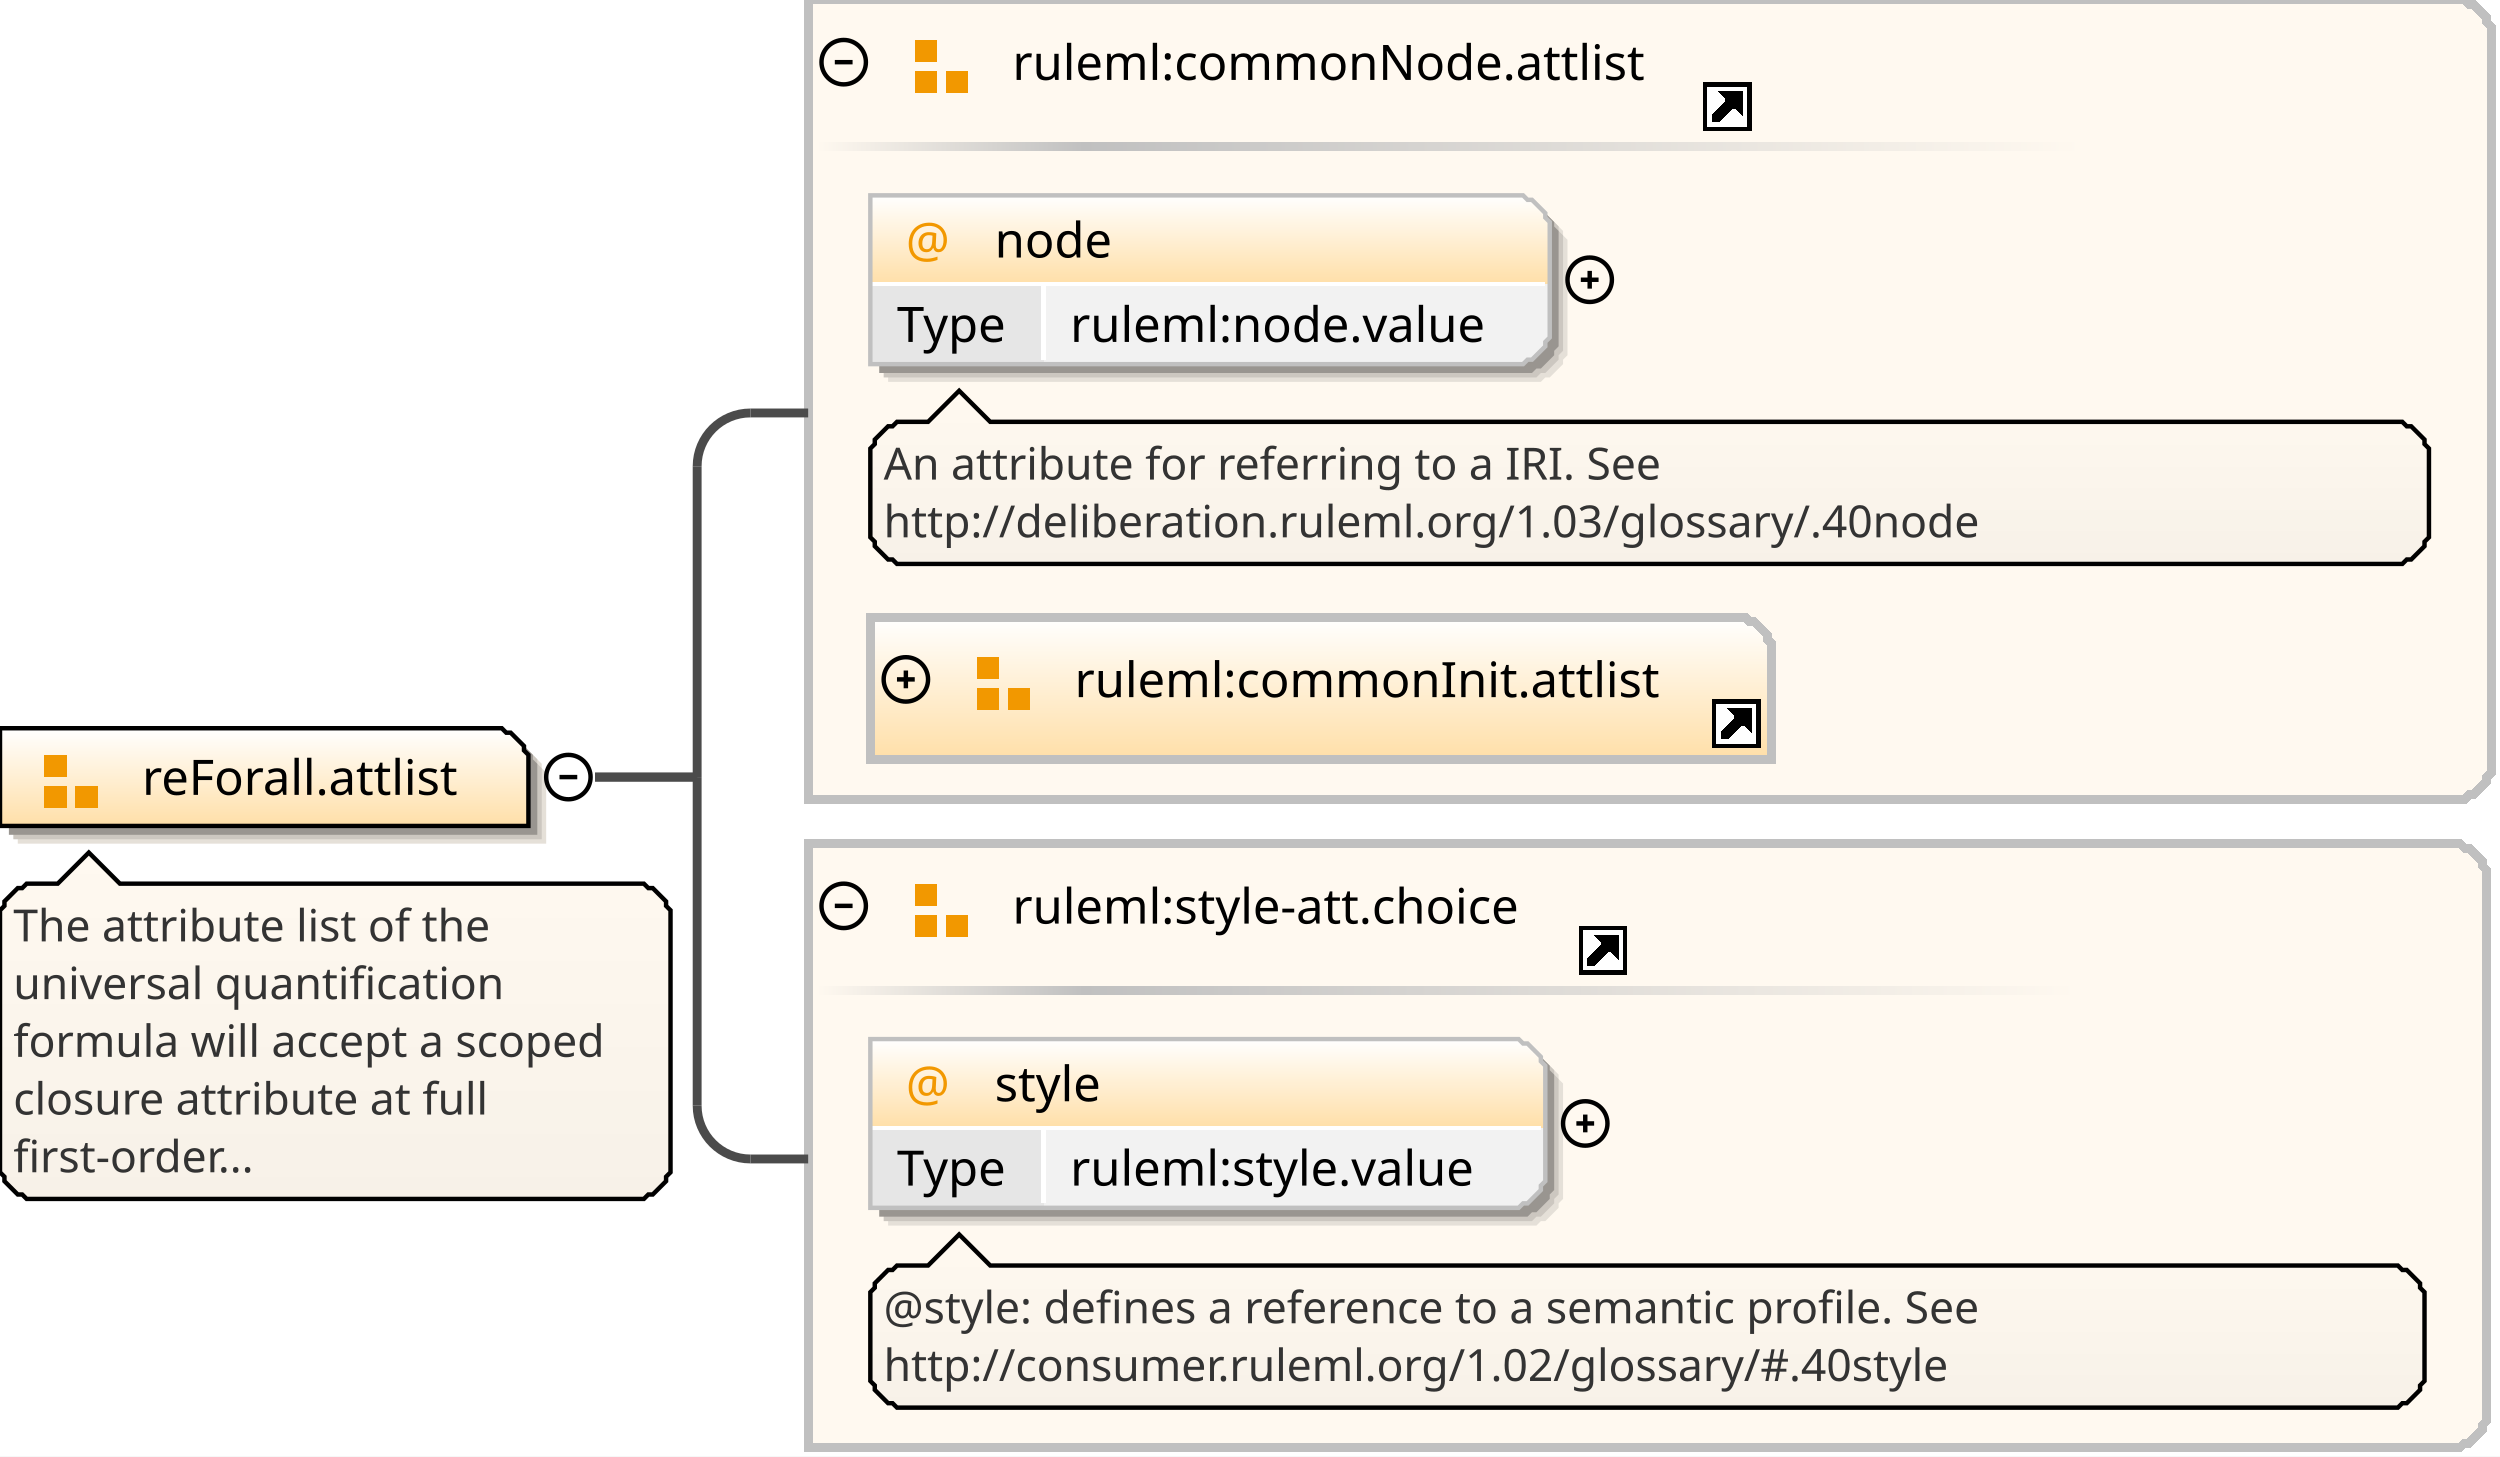
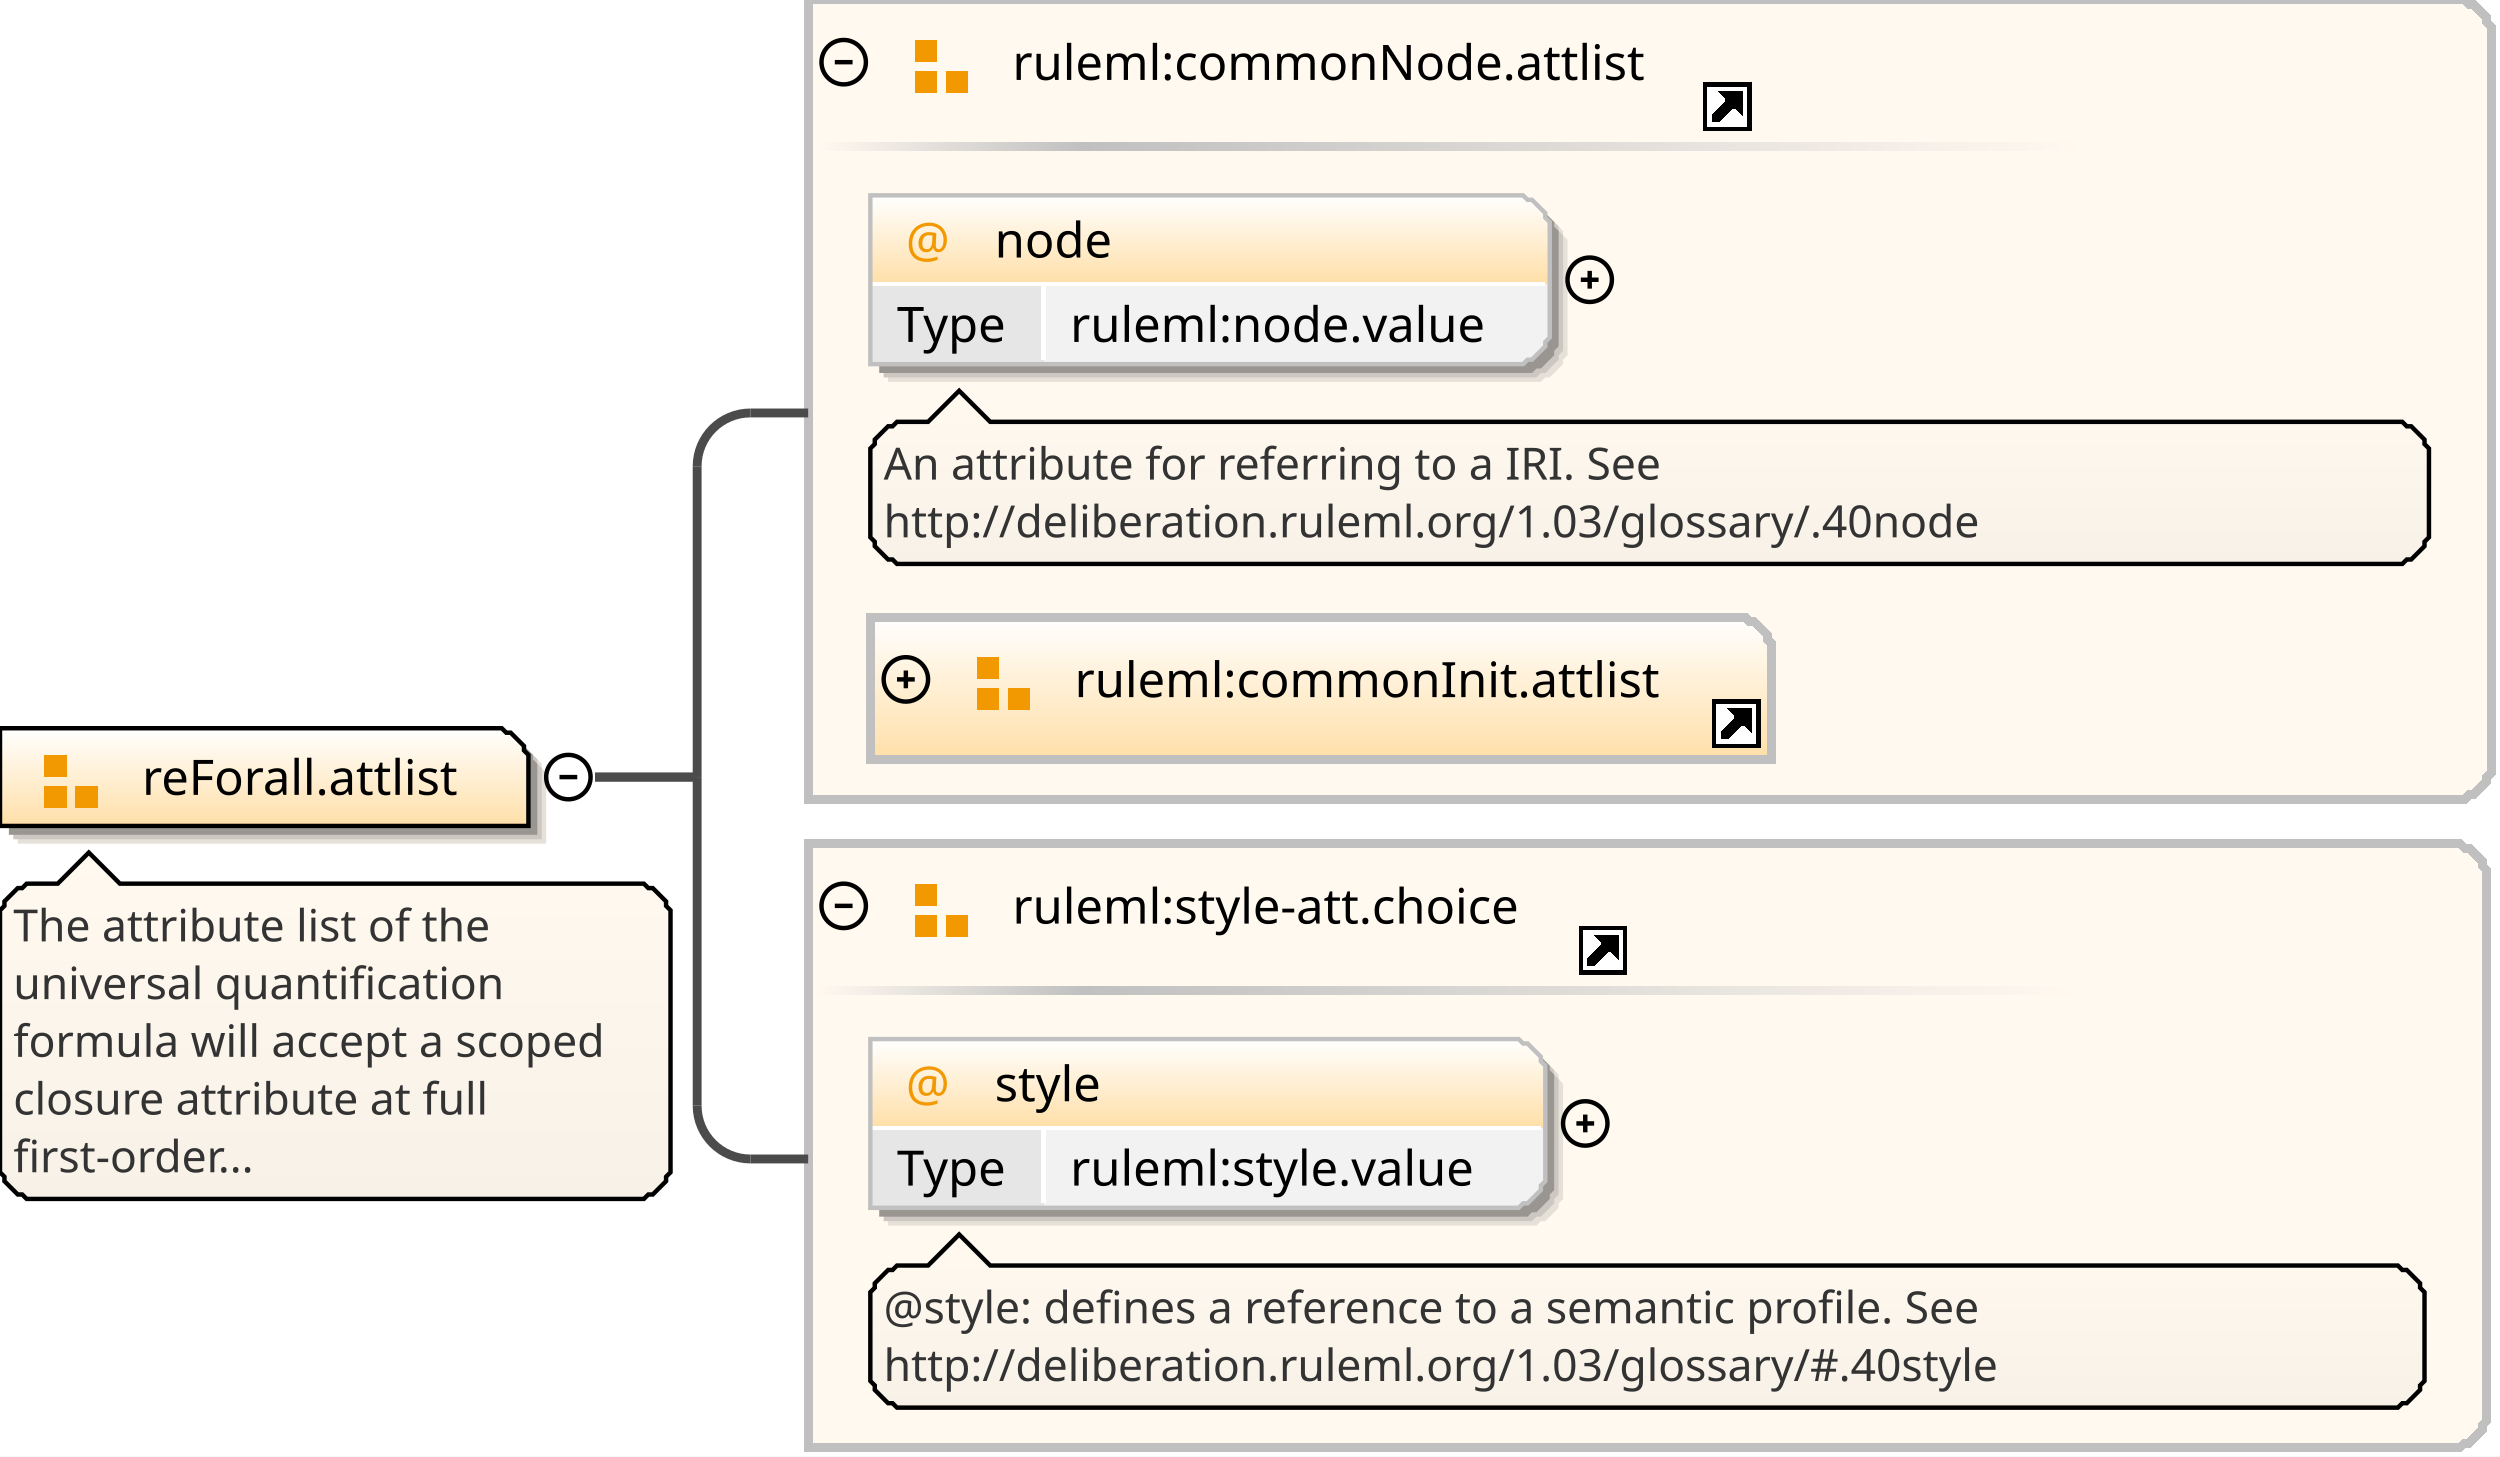
<svg xmlns="http://www.w3.org/2000/svg" color-interpolation="auto" color-rendering="auto" fill="black" fill-opacity="1" font-family="'Dialog'" font-size="12px" font-style="normal" font-weight="normal" height="328" image-rendering="auto" shape-rendering="auto" stroke="black" stroke-dasharray="none" stroke-dashoffset="0" stroke-linecap="square" stroke-linejoin="miter" stroke-miterlimit="10" stroke-opacity="1" stroke-width="1" text-rendering="auto" width="563">
  <defs id="genericDefs" />
  <g>
    <defs id="defs1">
      <linearGradient gradientUnits="userSpaceOnUse" id="linearGradient1" spreadMethod="pad" x1="0" x2="0" y1="164" y2="186">
        <stop offset="0%" stop-color="white" stop-opacity="1" />
        <stop offset="100%" stop-color="rgb(255,223,168)" stop-opacity="1" />
      </linearGradient>
      <linearGradient gradientUnits="userSpaceOnUse" id="linearGradient2" spreadMethod="pad" x1="244" x2="469" y1="32" y2="32">
        <stop offset="0%" stop-color="silver" stop-opacity="1" />
        <stop offset="100%" stop-color="rgb(255,249,240)" stop-opacity="1" />
      </linearGradient>
      <linearGradient gradientUnits="userSpaceOnUse" id="linearGradient3" spreadMethod="pad" x1="184" x2="244" y1="32" y2="32">
        <stop offset="0%" stop-color="rgb(255,249,240)" stop-opacity="1" />
        <stop offset="100%" stop-color="silver" stop-opacity="1" />
      </linearGradient>
      <linearGradient gradientUnits="userSpaceOnUse" id="linearGradient4" spreadMethod="pad" x1="196" x2="196" y1="44" y2="64">
        <stop offset="0%" stop-color="white" stop-opacity="1" />
        <stop offset="100%" stop-color="rgb(255,223,168)" stop-opacity="1" />
      </linearGradient>
      <linearGradient gradientUnits="userSpaceOnUse" id="linearGradient5" spreadMethod="pad" x1="196" x2="196" y1="88" y2="127">
        <stop offset="0%" stop-color="rgb(255,249,240)" stop-opacity="1" />
        <stop offset="100%" stop-color="rgb(247,241,232)" stop-opacity="1" />
      </linearGradient>
      <linearGradient gradientUnits="userSpaceOnUse" id="linearGradient6" spreadMethod="pad" x1="196" x2="196" y1="139" y2="171">
        <stop offset="0%" stop-color="white" stop-opacity="1" />
        <stop offset="100%" stop-color="rgb(255,223,168)" stop-opacity="1" />
      </linearGradient>
      <linearGradient gradientUnits="userSpaceOnUse" id="linearGradient7" spreadMethod="pad" x1="244" x2="468" y1="222" y2="222">
        <stop offset="0%" stop-color="silver" stop-opacity="1" />
        <stop offset="100%" stop-color="rgb(255,249,240)" stop-opacity="1" />
      </linearGradient>
      <linearGradient gradientUnits="userSpaceOnUse" id="linearGradient8" spreadMethod="pad" x1="184" x2="244" y1="222" y2="222">
        <stop offset="0%" stop-color="rgb(255,249,240)" stop-opacity="1" />
        <stop offset="100%" stop-color="silver" stop-opacity="1" />
      </linearGradient>
      <linearGradient gradientUnits="userSpaceOnUse" id="linearGradient9" spreadMethod="pad" x1="196" x2="196" y1="234" y2="254">
        <stop offset="0%" stop-color="white" stop-opacity="1" />
        <stop offset="100%" stop-color="rgb(255,223,168)" stop-opacity="1" />
      </linearGradient>
      <linearGradient gradientUnits="userSpaceOnUse" id="linearGradient10" spreadMethod="pad" x1="196" x2="196" y1="278" y2="317">
        <stop offset="0%" stop-color="rgb(255,249,240)" stop-opacity="1" />
        <stop offset="100%" stop-color="rgb(247,241,232)" stop-opacity="1" />
      </linearGradient>
      <linearGradient gradientUnits="userSpaceOnUse" id="linearGradient11" spreadMethod="pad" x1="0" x2="0" y1="192" y2="270">
        <stop offset="0%" stop-color="rgb(255,249,240)" stop-opacity="1" />
        <stop offset="100%" stop-color="rgb(247,241,232)" stop-opacity="1" />
      </linearGradient>
      <clipPath clipPathUnits="userSpaceOnUse" id="clipPath1">
        <path d="M0 0 L563 0 L563 328 L0 328 L0 0 Z" />
      </clipPath>
    </defs>
    <g fill="white" stroke="white">
      <rect clip-path="url(#clipPath1)" height="328" stroke="none" width="563" x="0" y="0" />
    </g>
    <g fill="rgb(229,224,216)" font-family="sans-serif" font-size="11px" stroke="rgb(229,224,216)" text-rendering="optimizeLegibility">
      <polygon clip-path="url(#clipPath1)" points=" 4 168 117 168 118 169 119 169 120 170 121 171 122 172 122 173 123 174 123 190 4 190" stroke="none" />
      <polygon clip-path="url(#clipPath1)" fill="rgb(204,199,192)" points=" 3 167 116 167 117 168 118 168 119 169 120 170 121 171 121 172 122 173 122 189 3 189" stroke="none" />
      <polygon clip-path="url(#clipPath1)" fill="rgb(153,149,144)" points=" 2 166 115 166 116 167 117 167 118 168 119 169 120 170 120 171 121 172 121 188 2 188" stroke="none" />
    </g>
    <g fill="url(#linearGradient1)" font-family="sans-serif" font-size="11px" shape-rendering="crispEdges" stroke="url(#linearGradient1)" text-rendering="geometricPrecision">
      <polygon clip-path="url(#clipPath1)" points=" 0 164 113 164 114 165 115 165 116 166 117 167 118 168 118 169 119 170 119 186 0 186" stroke="none" />
    </g>
    <g font-family="sans-serif" font-size="11px" stroke-linecap="butt" text-rendering="optimizeLegibility">
      <polygon clip-path="url(#clipPath1)" fill="none" points=" 0 164 113 164 114 165 115 165 116 166 117 167 118 168 118 169 119 170 119 186 0 186" />
    </g>
    <g fill="rgb(242,152,0)" font-family="sans-serif" font-size="11px" shape-rendering="crispEdges" stroke="rgb(242,152,0)" stroke-linecap="butt" text-rendering="geometricPrecision">
      <rect clip-path="url(#clipPath1)" height="5" stroke="none" width="5" x="10" y="170" />
      <rect clip-path="url(#clipPath1)" height="5" stroke="none" width="5" x="10" y="177" />
      <rect clip-path="url(#clipPath1)" height="5" stroke="none" width="5" x="17" y="177" />
      <text clip-path="url(#clipPath1)" fill="black" stroke="none" x="32" xml:space="preserve" y="179">reForall.attlist</text>
    </g>
    <g font-family="sans-serif" font-size="11px" stroke-linecap="butt" text-rendering="optimizeLegibility">
      <circle clip-path="url(#clipPath1)" cx="128" cy="175" fill="none" r="5" />
      <line clip-path="url(#clipPath1)" fill="none" x1="126" x2="130" y1="175" y2="175" />
    </g>
    <g fill="rgb(255,249,240)" font-family="sans-serif" font-size="11px" shape-rendering="crispEdges" stroke="rgb(255,249,240)" stroke-linecap="butt" stroke-width="2" text-rendering="geometricPrecision">
      <polygon clip-path="url(#clipPath1)" points=" 182 0 555 0 556 1 557 1 558 2 559 3 560 4 560 5 561 6 561 174 560 175 560 176 559 177 558 178 557 179 556 179 555 180 182 180" stroke="none" />
      <polygon clip-path="url(#clipPath1)" fill="none" points=" 182 0 555 0 556 1 557 1 558 2 559 3 560 4 560 5 561 6 561 174 560 175 560 176 559 177 558 178 557 179 556 179 555 180 182 180" stroke="silver" />
      <rect clip-path="url(#clipPath1)" fill="url(#linearGradient2)" height="2" stroke="none" width="225" x="244" y="32" />
      <rect clip-path="url(#clipPath1)" fill="url(#linearGradient3)" height="2" stroke="none" width="60" x="184" y="32" />
      <rect clip-path="url(#clipPath1)" fill="rgb(242,152,0)" height="5" stroke="none" stroke-width="1" width="5" x="206" y="9" />
      <rect clip-path="url(#clipPath1)" fill="rgb(242,152,0)" height="5" stroke="none" stroke-width="1" width="5" x="206" y="16" />
      <rect clip-path="url(#clipPath1)" fill="rgb(242,152,0)" height="5" stroke="none" stroke-width="1" width="5" x="213" y="16" />
      <text clip-path="url(#clipPath1)" fill="black" stroke="none" stroke-width="1" x="228" xml:space="preserve" y="18">ruleml:commonNode.attlist</text>
      <rect clip-path="url(#clipPath1)" fill="white" height="10" stroke="none" stroke-width="1" width="10" x="384" y="19" />
      <polygon clip-path="url(#clipPath1)" fill="none" points=" 386 27 386 26 389 23 389 22 388 21 392 21 392 25 391 24 390 24 387 27" stroke="black" stroke-width="1" />
      <polygon clip-path="url(#clipPath1)" fill="black" points=" 386 27 386 26 389 23 389 22 388 21 392 21 392 25 391 24 390 24 387 27" stroke="none" stroke-width="1" />
      <rect clip-path="url(#clipPath1)" fill="none" height="10" stroke="black" stroke-width="1" width="10" x="384" y="19" />
    </g>
    <g font-family="sans-serif" font-size="11px" stroke-linecap="butt" text-rendering="optimizeLegibility">
      <circle clip-path="url(#clipPath1)" cx="190" cy="14" fill="none" r="5" />
      <line clip-path="url(#clipPath1)" fill="none" x1="188" x2="192" y1="14" y2="14" />
      <polygon clip-path="url(#clipPath1)" fill="rgb(229,224,216)" points=" 200 48 347 48 348 49 349 49 350 50 351 51 352 52 352 53 353 54 353 80 352 81 352 82 351 83 350 84 349 85 348 85 347 86 200 86" stroke="none" />
      <polygon clip-path="url(#clipPath1)" fill="rgb(204,199,192)" points=" 199 47 346 47 347 48 348 48 349 49 350 50 351 51 351 52 352 53 352 79 351 80 351 81 350 82 349 83 348 84 347 84 346 85 199 85" stroke="none" />
      <polygon clip-path="url(#clipPath1)" fill="rgb(153,149,144)" points=" 198 46 345 46 346 47 347 47 348 48 349 49 350 50 350 51 351 52 351 78 350 79 350 80 349 81 348 82 347 83 346 83 345 84 198 84" stroke="none" />
    </g>
    <g fill="url(#linearGradient4)" font-family="sans-serif" font-size="11px" shape-rendering="crispEdges" stroke="url(#linearGradient4)" stroke-linecap="butt" text-rendering="geometricPrecision">
      <polygon clip-path="url(#clipPath1)" points=" 196 44 343 44 344 45 345 45 346 46 347 47 348 48 348 49 349 50 349 64 348 64 348 64 347 64 346 64 345 64 344 64 343 64 196 64" stroke="none" />
      <polygon clip-path="url(#clipPath1)" fill="rgb(230,230,230)" points=" 196 64 235 64 235 64 235 64 235 64 235 64 235 64 235 64 235 64 235 76 235 77 235 78 235 79 235 80 235 81 235 81 235 82 196 82" stroke="none" />
      <polygon clip-path="url(#clipPath1)" fill="rgb(242,242,242)" points=" 235 64 343 64 344 64 345 64 346 64 347 64 348 64 348 64 349 64 349 76 348 77 348 78 347 79 346 80 345 81 344 81 343 82 235 82" stroke="none" />
      <line clip-path="url(#clipPath1)" fill="none" stroke="white" x1="196" x2="348" y1="64" y2="64" />
      <text clip-path="url(#clipPath1)" fill="black" stroke="none" x="202" xml:space="preserve" y="77">Type</text>
      <text clip-path="url(#clipPath1)" fill="black" stroke="none" x="241" xml:space="preserve" y="77">ruleml:node.value</text>
      <line clip-path="url(#clipPath1)" fill="none" stroke="white" x1="235" x2="235" y1="64" y2="81" />
    </g>
    <g fill="silver" font-family="sans-serif" font-size="11px" stroke="silver" stroke-linecap="butt" text-rendering="optimizeLegibility">
      <polygon clip-path="url(#clipPath1)" fill="none" points=" 196 44 343 44 344 45 345 45 346 46 347 47 348 48 348 49 349 50 349 76 348 77 348 78 347 79 346 80 345 81 344 81 343 82 196 82" />
    </g>
    <g fill="rgb(242,152,0)" font-family="sans-serif" font-size="11px" shape-rendering="crispEdges" stroke="rgb(242,152,0)" stroke-linecap="butt" text-rendering="geometricPrecision">
      <text clip-path="url(#clipPath1)" stroke="none" x="204" xml:space="preserve" y="58">@</text>
      <text clip-path="url(#clipPath1)" fill="black" stroke="none" x="224" xml:space="preserve" y="58">node</text>
    </g>
    <g font-family="sans-serif" font-size="11px" stroke-linecap="butt" text-rendering="optimizeLegibility">
      <circle clip-path="url(#clipPath1)" cx="358" cy="63" fill="none" r="5" />
      <line clip-path="url(#clipPath1)" fill="none" x1="356" x2="360" y1="63" y2="63" />
      <line clip-path="url(#clipPath1)" fill="none" x1="358" x2="358" y1="61" y2="65" />
    </g>
    <g fill="url(#linearGradient5)" font-family="sans-serif" font-size="11px" shape-rendering="crispEdges" stroke="url(#linearGradient5)" stroke-linecap="butt" text-rendering="geometricPrecision">
      <polygon clip-path="url(#clipPath1)" points=" 196 101 197 100 197 99 198 98 199 97 200 96 201 96 202 95 209 95 216 88 223 95 541 95 542 96 543 96 544 97 545 98 546 99 546 100 547 101 547 121 546 122 546 123 545 124 544 125 543 126 542 126 541 127 202 127 201 126 200 126 199 125 198 124 197 123 197 122 196 121" stroke="none" />
    </g>
    <g font-family="sans-serif" font-size="11px" stroke-linecap="butt" text-rendering="optimizeLegibility">
      <polygon clip-path="url(#clipPath1)" fill="none" points=" 196 101 197 100 197 99 198 98 199 97 200 96 201 96 202 95 209 95 216 88 223 95 541 95 542 96 543 96 544 97 545 98 546 99 546 100 547 101 547 121 546 122 546 123 545 124 544 125 543 126 542 126 541 127 202 127 201 126 200 126 199 125 198 124 197 123 197 122 196 121" />
    </g>
    <g fill="rgb(51,51,51)" font-family="sans-serif" font-size="10px" shape-rendering="crispEdges" stroke="rgb(51,51,51)" stroke-linecap="butt" text-rendering="geometricPrecision">
      <text clip-path="url(#clipPath1)" stroke="none" x="199" xml:space="preserve" y="108">An attribute for referring to a IRI. See </text>
      <text clip-path="url(#clipPath1)" stroke="none" x="199" xml:space="preserve" y="121">http://deliberation.ruleml.org/1.03/glossary/.40node</text>
    </g>
    <g fill="url(#linearGradient6)" font-family="sans-serif" font-size="11px" shape-rendering="crispEdges" stroke="url(#linearGradient6)" stroke-linecap="butt" stroke-width="2" text-rendering="geometricPrecision">
      <polygon clip-path="url(#clipPath1)" points=" 196 139 393 139 394 140 395 140 396 141 397 142 398 143 398 144 399 145 399 171 196 171" stroke="none" />
      <polygon clip-path="url(#clipPath1)" fill="none" points=" 196 139 393 139 394 140 395 140 396 141 397 142 398 143 398 144 399 145 399 171 196 171" stroke="silver" />
      <rect clip-path="url(#clipPath1)" fill="rgb(242,152,0)" height="5" stroke="none" stroke-width="1" width="5" x="220" y="148" />
      <rect clip-path="url(#clipPath1)" fill="rgb(242,152,0)" height="5" stroke="none" stroke-width="1" width="5" x="220" y="155" />
      <rect clip-path="url(#clipPath1)" fill="rgb(242,152,0)" height="5" stroke="none" stroke-width="1" width="5" x="227" y="155" />
      <text clip-path="url(#clipPath1)" fill="black" stroke="none" stroke-width="1" x="242" xml:space="preserve" y="157">ruleml:commonInit.attlist</text>
      <rect clip-path="url(#clipPath1)" fill="white" height="10" stroke="none" stroke-width="1" width="10" x="386" y="158" />
      <polygon clip-path="url(#clipPath1)" fill="none" points=" 388 166 388 165 391 162 391 161 390 160 394 160 394 164 393 163 392 163 389 166" stroke="black" stroke-width="1" />
      <polygon clip-path="url(#clipPath1)" fill="black" points=" 388 166 388 165 391 162 391 161 390 160 394 160 394 164 393 163 392 163 389 166" stroke="none" stroke-width="1" />
      <rect clip-path="url(#clipPath1)" fill="none" height="10" stroke="black" stroke-width="1" width="10" x="386" y="158" />
    </g>
    <g font-family="sans-serif" font-size="11px" stroke-linecap="butt" text-rendering="optimizeLegibility">
      <circle clip-path="url(#clipPath1)" cx="204" cy="153" fill="none" r="5" />
      <line clip-path="url(#clipPath1)" fill="none" x1="202" x2="206" y1="153" y2="153" />
      <line clip-path="url(#clipPath1)" fill="none" x1="204" x2="204" y1="151" y2="155" />
      <line clip-path="url(#clipPath1)" fill="none" stroke="rgb(75,75,75)" stroke-width="2" x1="134" x2="157" y1="175" y2="175" />
      <line clip-path="url(#clipPath1)" fill="none" stroke="rgb(75,75,75)" stroke-width="2" x1="157" x2="157" y1="105" y2="175" />
      <line clip-path="url(#clipPath1)" fill="none" stroke="rgb(75,75,75)" stroke-width="2" x1="169" x2="182" y1="93" y2="93" />
      <path clip-path="url(#clipPath1)" d="M157 105 A12 12 0 0 1 169 93" fill="none" stroke="rgb(75,75,75)" stroke-width="2" />
    </g>
    <g fill="rgb(255,249,240)" font-family="sans-serif" font-size="11px" shape-rendering="crispEdges" stroke="rgb(255,249,240)" stroke-linecap="butt" stroke-width="2" text-rendering="geometricPrecision">
      <polygon clip-path="url(#clipPath1)" points=" 182 190 554 190 555 191 556 191 557 192 558 193 559 194 559 195 560 196 560 320 559 321 559 322 558 323 557 324 556 325 555 325 554 326 182 326" stroke="none" />
      <polygon clip-path="url(#clipPath1)" fill="none" points=" 182 190 554 190 555 191 556 191 557 192 558 193 559 194 559 195 560 196 560 320 559 321 559 322 558 323 557 324 556 325 555 325 554 326 182 326" stroke="silver" />
      <rect clip-path="url(#clipPath1)" fill="url(#linearGradient7)" height="2" stroke="none" width="224" x="244" y="222" />
      <rect clip-path="url(#clipPath1)" fill="url(#linearGradient8)" height="2" stroke="none" width="60" x="184" y="222" />
      <rect clip-path="url(#clipPath1)" fill="rgb(242,152,0)" height="5" stroke="none" stroke-width="1" width="5" x="206" y="199" />
      <rect clip-path="url(#clipPath1)" fill="rgb(242,152,0)" height="5" stroke="none" stroke-width="1" width="5" x="206" y="206" />
      <rect clip-path="url(#clipPath1)" fill="rgb(242,152,0)" height="5" stroke="none" stroke-width="1" width="5" x="213" y="206" />
      <text clip-path="url(#clipPath1)" fill="black" stroke="none" stroke-width="1" x="228" xml:space="preserve" y="208">ruleml:style-att.choice</text>
      <rect clip-path="url(#clipPath1)" fill="white" height="10" stroke="none" stroke-width="1" width="10" x="356" y="209" />
      <polygon clip-path="url(#clipPath1)" fill="none" points=" 358 217 358 216 361 213 361 212 360 211 364 211 364 215 363 214 362 214 359 217" stroke="black" stroke-width="1" />
      <polygon clip-path="url(#clipPath1)" fill="black" points=" 358 217 358 216 361 213 361 212 360 211 364 211 364 215 363 214 362 214 359 217" stroke="none" stroke-width="1" />
      <rect clip-path="url(#clipPath1)" fill="none" height="10" stroke="black" stroke-width="1" width="10" x="356" y="209" />
    </g>
    <g font-family="sans-serif" font-size="11px" stroke-linecap="butt" text-rendering="optimizeLegibility">
      <circle clip-path="url(#clipPath1)" cx="190" cy="204" fill="none" r="5" />
      <line clip-path="url(#clipPath1)" fill="none" x1="188" x2="192" y1="204" y2="204" />
      <polygon clip-path="url(#clipPath1)" fill="rgb(229,224,216)" points=" 200 238 346 238 347 239 348 239 349 240 350 241 351 242 351 243 352 244 352 270 351 271 351 272 350 273 349 274 348 275 347 275 346 276 200 276" stroke="none" />
      <polygon clip-path="url(#clipPath1)" fill="rgb(204,199,192)" points=" 199 237 345 237 346 238 347 238 348 239 349 240 350 241 350 242 351 243 351 269 350 270 350 271 349 272 348 273 347 274 346 274 345 275 199 275" stroke="none" />
      <polygon clip-path="url(#clipPath1)" fill="rgb(153,149,144)" points=" 198 236 344 236 345 237 346 237 347 238 348 239 349 240 349 241 350 242 350 268 349 269 349 270 348 271 347 272 346 273 345 273 344 274 198 274" stroke="none" />
    </g>
    <g fill="url(#linearGradient9)" font-family="sans-serif" font-size="11px" shape-rendering="crispEdges" stroke="url(#linearGradient9)" stroke-linecap="butt" text-rendering="geometricPrecision">
      <polygon clip-path="url(#clipPath1)" points=" 196 234 342 234 343 235 344 235 345 236 346 237 347 238 347 239 348 240 348 254 347 254 347 254 346 254 345 254 344 254 343 254 342 254 196 254" stroke="none" />
      <polygon clip-path="url(#clipPath1)" fill="rgb(230,230,230)" points=" 196 254 235 254 235 254 235 254 235 254 235 254 235 254 235 254 235 254 235 266 235 267 235 268 235 269 235 270 235 271 235 271 235 272 196 272" stroke="none" />
      <polygon clip-path="url(#clipPath1)" fill="rgb(242,242,242)" points=" 235 254 342 254 343 254 344 254 345 254 346 254 347 254 347 254 348 254 348 266 347 267 347 268 346 269 345 270 344 271 343 271 342 272 235 272" stroke="none" />
      <line clip-path="url(#clipPath1)" fill="none" stroke="white" x1="196" x2="347" y1="254" y2="254" />
      <text clip-path="url(#clipPath1)" fill="black" stroke="none" x="202" xml:space="preserve" y="267">Type</text>
      <text clip-path="url(#clipPath1)" fill="black" stroke="none" x="241" xml:space="preserve" y="267">ruleml:style.value</text>
      <line clip-path="url(#clipPath1)" fill="none" stroke="white" x1="235" x2="235" y1="254" y2="271" />
    </g>
    <g fill="silver" font-family="sans-serif" font-size="11px" stroke="silver" stroke-linecap="butt" text-rendering="optimizeLegibility">
      <polygon clip-path="url(#clipPath1)" fill="none" points=" 196 234 342 234 343 235 344 235 345 236 346 237 347 238 347 239 348 240 348 266 347 267 347 268 346 269 345 270 344 271 343 271 342 272 196 272" />
    </g>
    <g fill="rgb(242,152,0)" font-family="sans-serif" font-size="11px" shape-rendering="crispEdges" stroke="rgb(242,152,0)" stroke-linecap="butt" text-rendering="geometricPrecision">
      <text clip-path="url(#clipPath1)" stroke="none" x="204" xml:space="preserve" y="248">@</text>
      <text clip-path="url(#clipPath1)" fill="black" stroke="none" x="224" xml:space="preserve" y="248">style</text>
    </g>
    <g font-family="sans-serif" font-size="11px" stroke-linecap="butt" text-rendering="optimizeLegibility">
      <circle clip-path="url(#clipPath1)" cx="357" cy="253" fill="none" r="5" />
      <line clip-path="url(#clipPath1)" fill="none" x1="355" x2="359" y1="253" y2="253" />
      <line clip-path="url(#clipPath1)" fill="none" x1="357" x2="357" y1="251" y2="255" />
    </g>
    <g fill="url(#linearGradient10)" font-family="sans-serif" font-size="11px" shape-rendering="crispEdges" stroke="url(#linearGradient10)" stroke-linecap="butt" text-rendering="geometricPrecision">
      <polygon clip-path="url(#clipPath1)" points=" 196 291 197 290 197 289 198 288 199 287 200 286 201 286 202 285 209 285 216 278 223 285 540 285 541 286 542 286 543 287 544 288 545 289 545 290 546 291 546 311 545 312 545 313 544 314 543 315 542 316 541 316 540 317 202 317 201 316 200 316 199 315 198 314 197 313 197 312 196 311" stroke="none" />
    </g>
    <g font-family="sans-serif" font-size="11px" stroke-linecap="butt" text-rendering="optimizeLegibility">
      <polygon clip-path="url(#clipPath1)" fill="none" points=" 196 291 197 290 197 289 198 288 199 287 200 286 201 286 202 285 209 285 216 278 223 285 540 285 541 286 542 286 543 287 544 288 545 289 545 290 546 291 546 311 545 312 545 313 544 314 543 315 542 316 541 316 540 317 202 317 201 316 200 316 199 315 198 314 197 313 197 312 196 311" />
    </g>
    <g fill="rgb(51,51,51)" font-family="sans-serif" font-size="10px" shape-rendering="crispEdges" stroke="rgb(51,51,51)" stroke-linecap="butt" text-rendering="geometricPrecision">
      <text clip-path="url(#clipPath1)" stroke="none" x="199" xml:space="preserve" y="298">@style: defines a reference to a semantic profile. See </text>
-       <text clip-path="url(#clipPath1)" stroke="none" x="199" xml:space="preserve" y="311">http://consumer.ruleml.org/1.02/glossary/#.40style</text>
+       <text clip-path="url(#clipPath1)" stroke="none" x="199" xml:space="preserve" y="311">http://deliberation.ruleml.org/1.03/glossary/#.40style</text>
    </g>
    <g fill="rgb(75,75,75)" font-family="sans-serif" font-size="11px" stroke="rgb(75,75,75)" stroke-linecap="butt" stroke-width="2" text-rendering="optimizeLegibility">
      <line clip-path="url(#clipPath1)" fill="none" x1="134" x2="157" y1="175" y2="175" />
      <line clip-path="url(#clipPath1)" fill="none" x1="157" x2="157" y1="175" y2="249" />
      <line clip-path="url(#clipPath1)" fill="none" x1="169" x2="182" y1="261" y2="261" />
      <path clip-path="url(#clipPath1)" d="M157 249 A12 12 0 0 0 169 261" fill="none" />
    </g>
    <g fill="url(#linearGradient11)" font-family="sans-serif" font-size="11px" shape-rendering="crispEdges" stroke="url(#linearGradient11)" stroke-linecap="butt" text-rendering="geometricPrecision">
      <polygon clip-path="url(#clipPath1)" points=" 0 205 1 204 1 203 2 202 3 201 4 200 5 200 6 199 13 199 20 192 27 199 145 199 146 200 147 200 148 201 149 202 150 203 150 204 151 205 151 264 150 265 150 266 149 267 148 268 147 269 146 269 145 270 6 270 5 269 4 269 3 268 2 267 1 266 1 265 0 264" stroke="none" />
    </g>
    <g font-family="sans-serif" font-size="11px" stroke-linecap="butt" text-rendering="optimizeLegibility">
      <polygon clip-path="url(#clipPath1)" fill="none" points=" 0 205 1 204 1 203 2 202 3 201 4 200 5 200 6 199 13 199 20 192 27 199 145 199 146 200 147 200 148 201 149 202 150 203 150 204 151 205 151 264 150 265 150 266 149 267 148 268 147 269 146 269 145 270 6 270 5 269 4 269 3 268 2 267 1 266 1 265 0 264" />
    </g>
    <g fill="rgb(51,51,51)" font-family="sans-serif" font-size="10px" shape-rendering="crispEdges" stroke="rgb(51,51,51)" stroke-linecap="butt" text-rendering="geometricPrecision">
      <text clip-path="url(#clipPath1)" stroke="none" x="3" xml:space="preserve" y="212">The attribute list of the </text>
      <text clip-path="url(#clipPath1)" stroke="none" x="3" xml:space="preserve" y="225">universal quantification </text>
      <text clip-path="url(#clipPath1)" stroke="none" x="3" xml:space="preserve" y="238">formula will accept a scoped </text>
      <text clip-path="url(#clipPath1)" stroke="none" x="3" xml:space="preserve" y="251">closure attribute at full </text>
      <text clip-path="url(#clipPath1)" stroke="none" x="3" xml:space="preserve" y="264">first-order...</text>
    </g>
  </g>
</svg>
